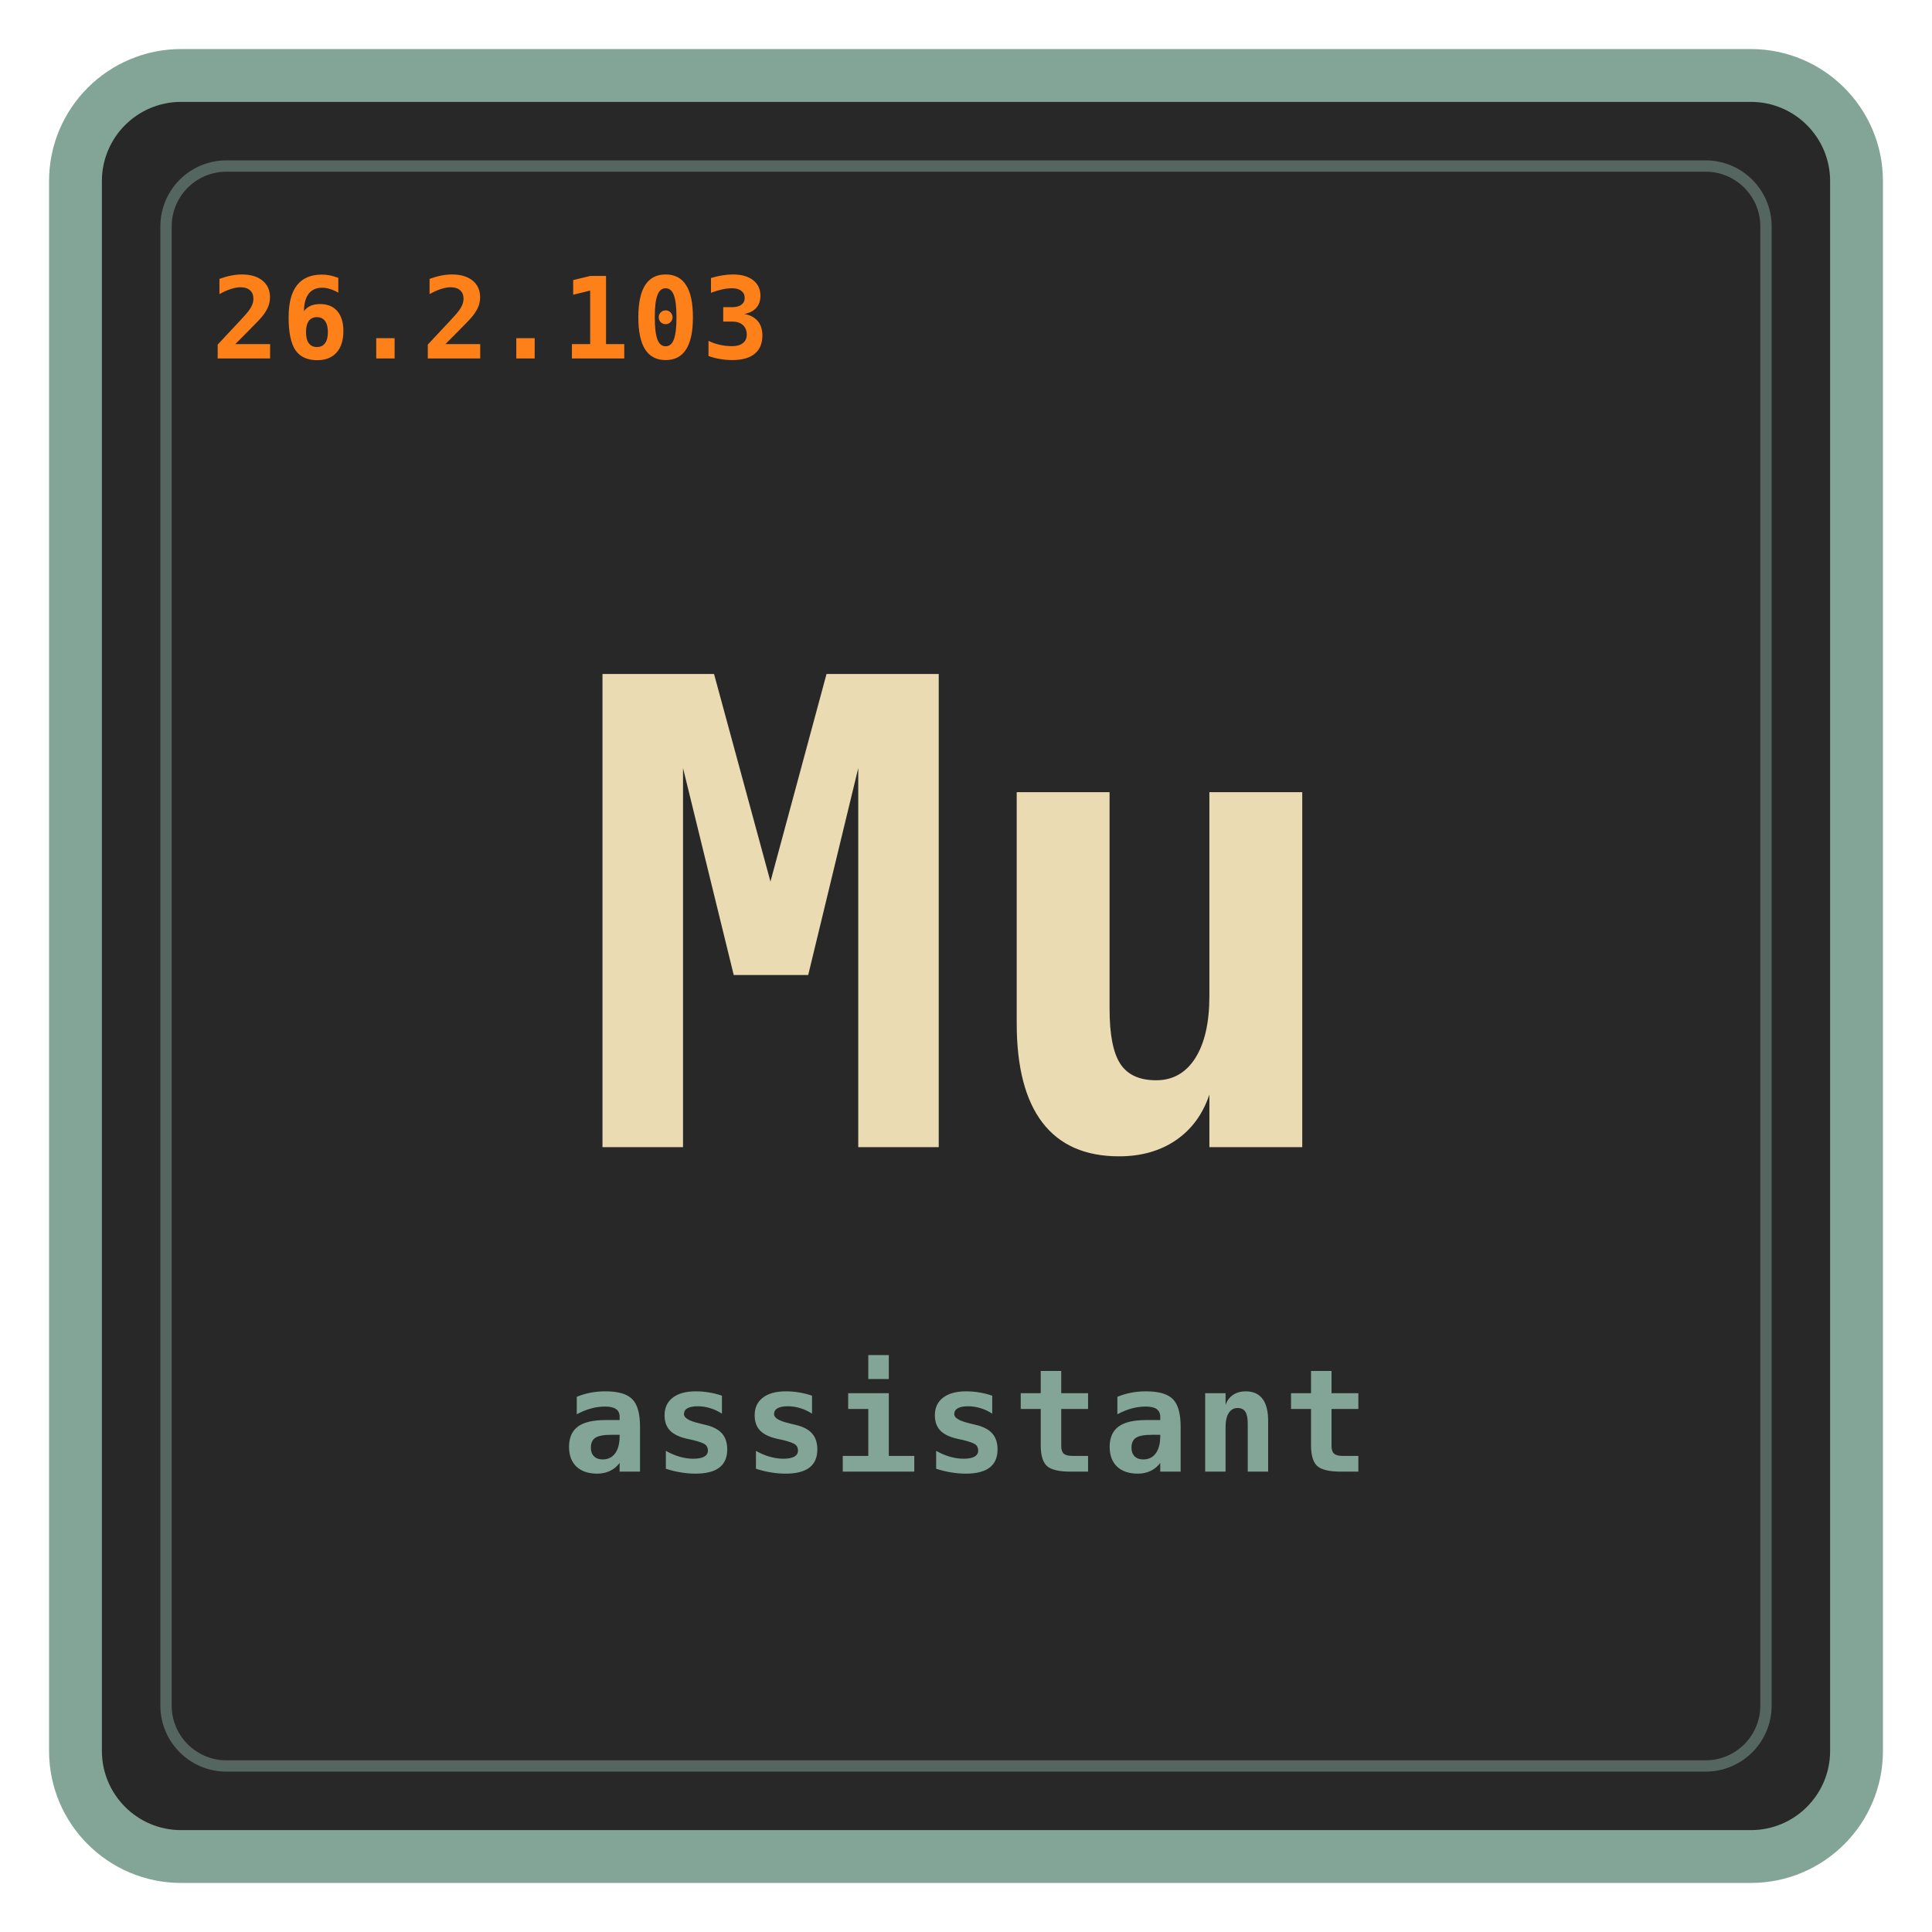
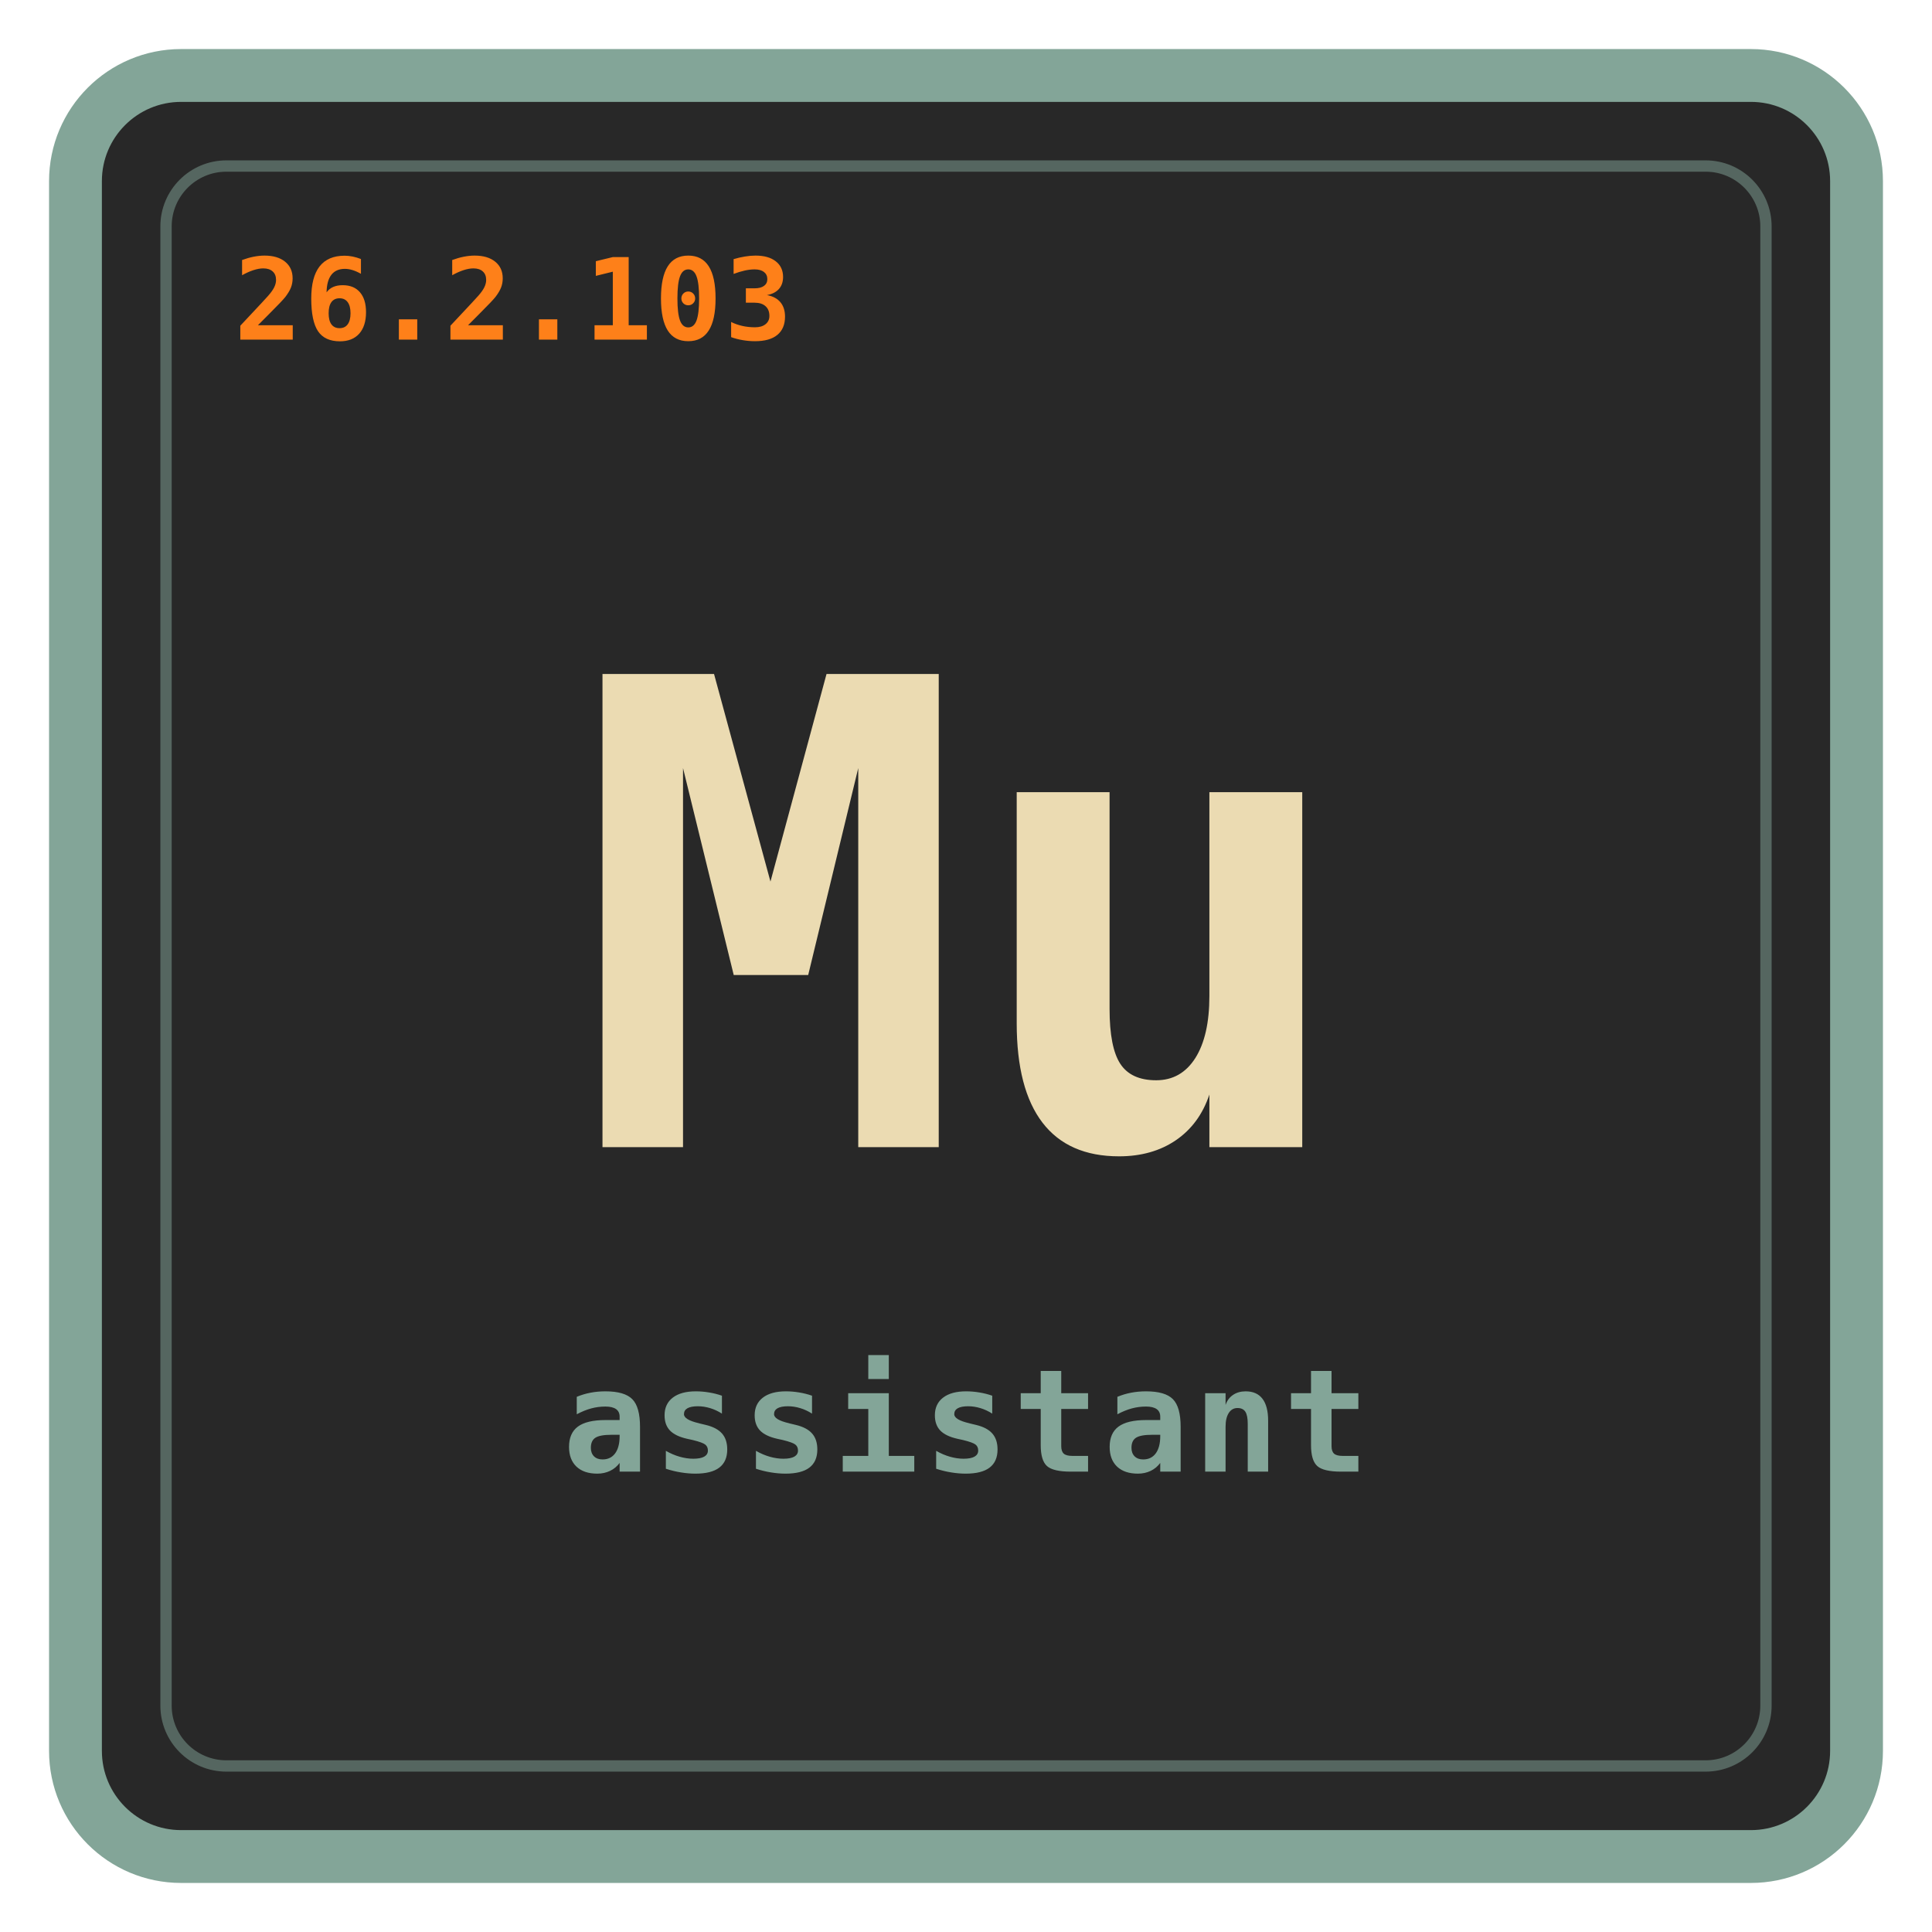
<svg xmlns="http://www.w3.org/2000/svg" viewBox="0 0 512 512" role="img" aria-labelledby="title desc">
  <rect x="20" y="20" width="472" height="472" rx="28" fill="#282828" stroke="#83a598" stroke-width="14" />
  <rect x="44" y="44" width="424" height="424" rx="16" fill="none" stroke="#83a598" stroke-opacity="0.5" stroke-width="3" />
-   <text id="mu-version" x="56" y="95" fill="#fe8019" font-size="30" letter-spacing="0.5" font-family="ui-monospace, SFMono-Regular, Menlo, Monaco, Consolas, monospace" font-weight="700">
+   <text id="mu-version" x="62" y="90" fill="#fe8019" font-size="30" letter-spacing="0.5" font-family="ui-monospace, SFMono-Regular, Menlo, Monaco, Consolas, monospace" font-weight="700">
    26.2.103
  </text>
  <text x="256" y="304" fill="#ebdbb2" text-anchor="middle" font-size="172" font-family="ui-monospace, SFMono-Regular, Menlo, Monaco, Consolas, monospace" font-weight="700">
    Mu
  </text>
  <text x="256" y="390" fill="#83a598" text-anchor="middle" font-size="38" letter-spacing="1" font-family="ui-monospace, SFMono-Regular, Menlo, Monaco, Consolas, monospace" font-weight="700">
    assistant
  </text>
</svg>
